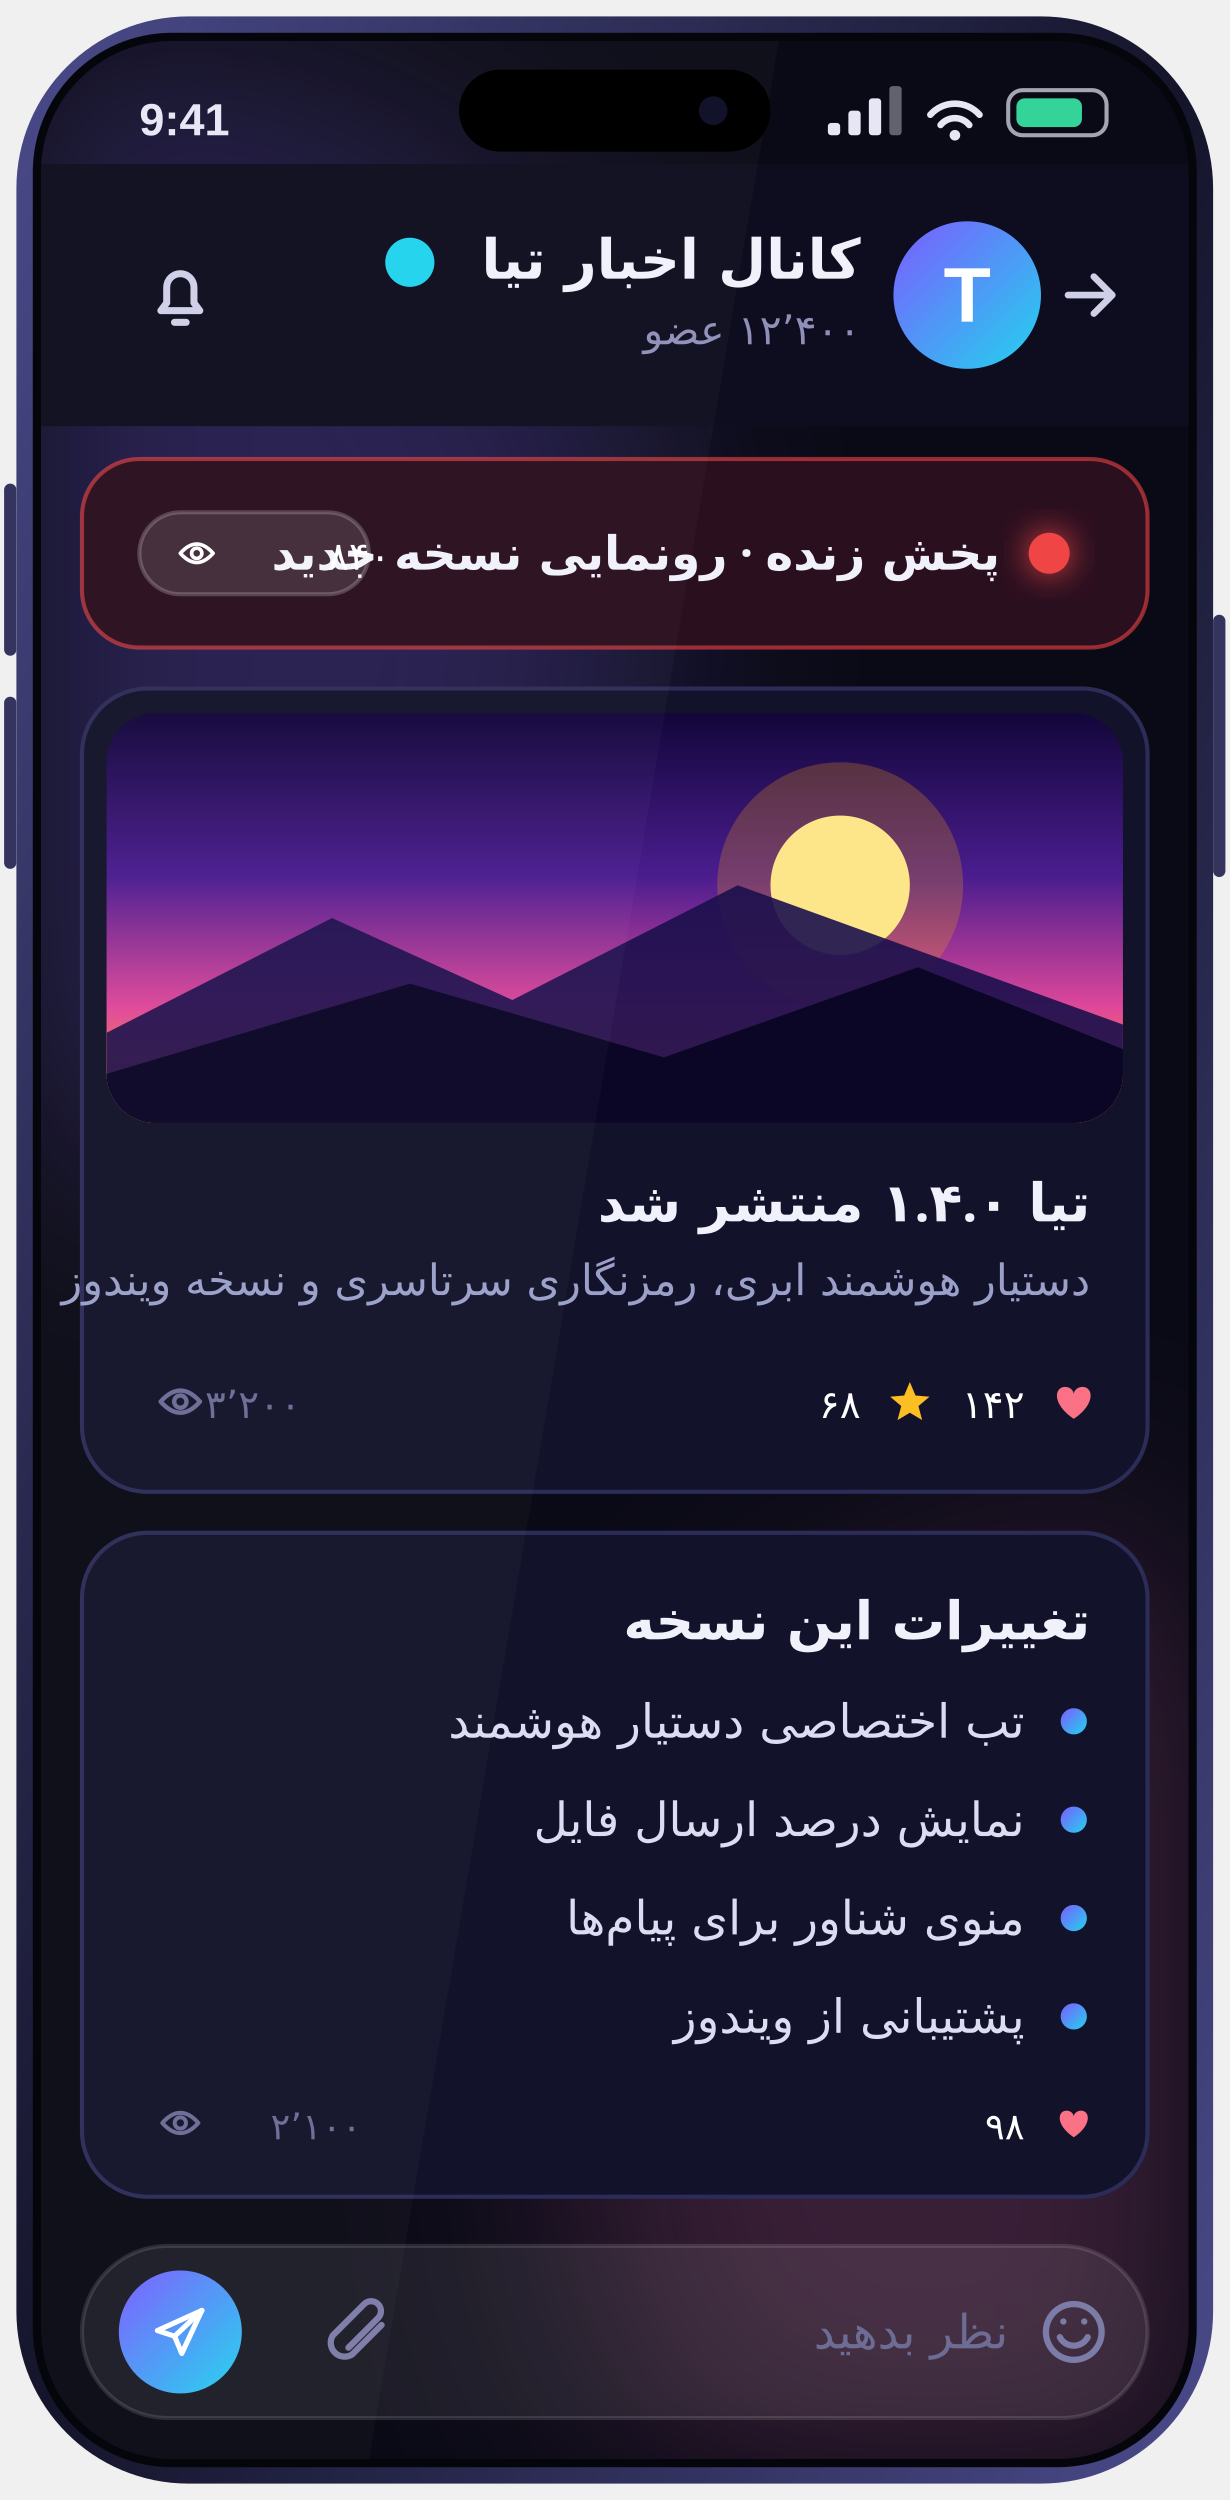
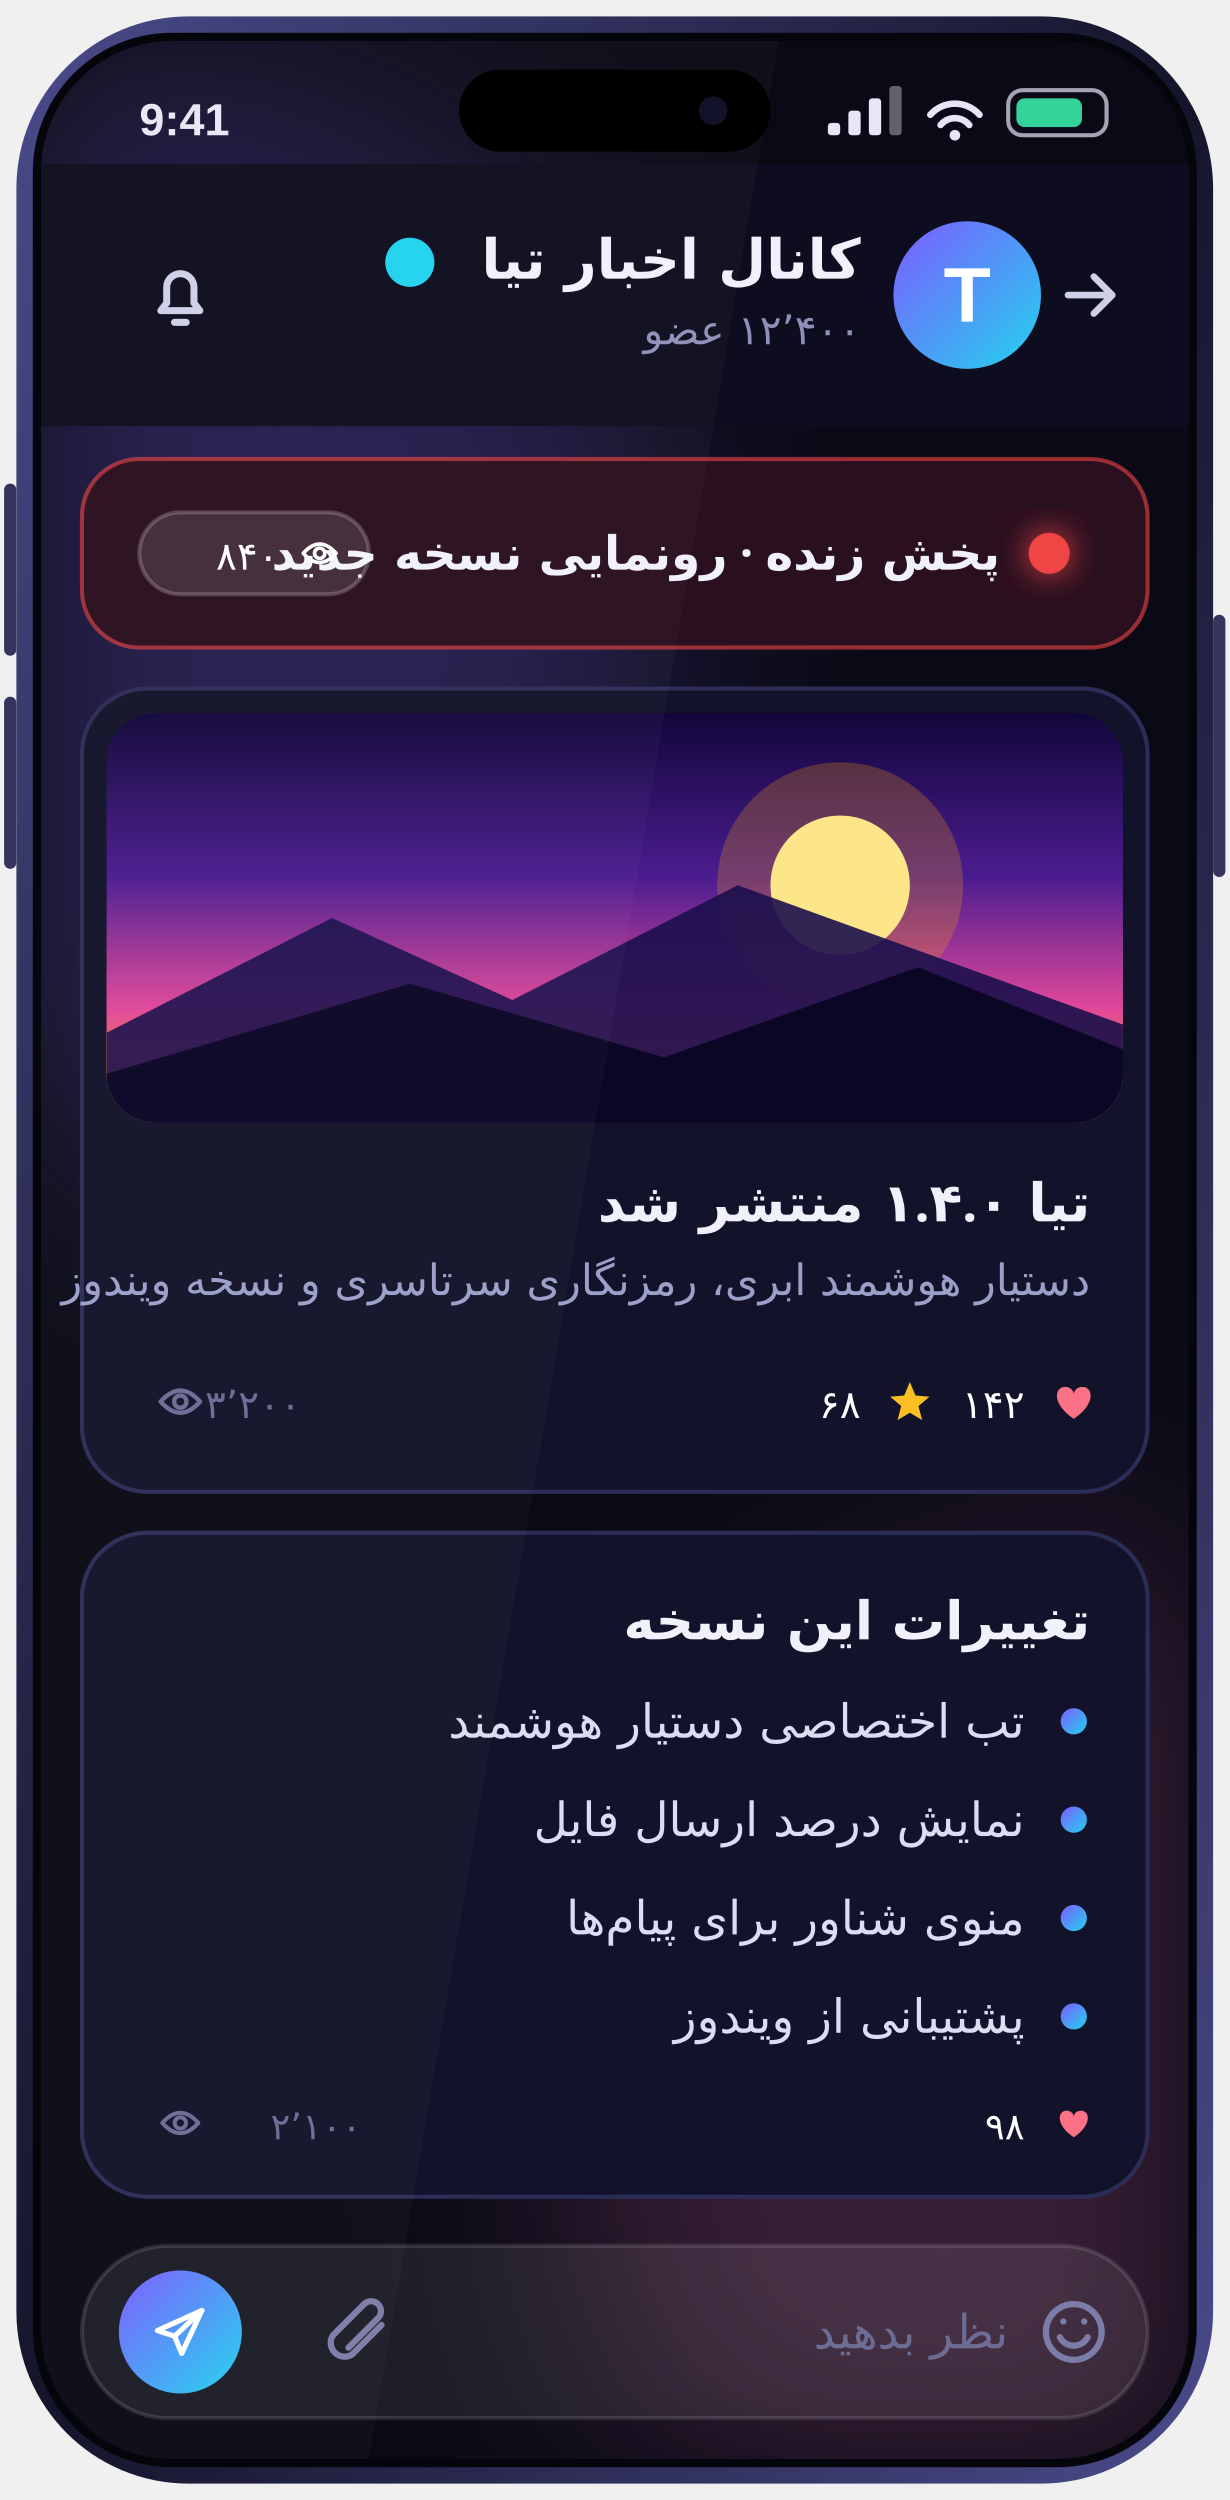
<svg xmlns="http://www.w3.org/2000/svg" viewBox="0 0 300 610" width="300" height="610" role="img">
  <defs>
    <linearGradient id="gp" x1="0" y1="0" x2="1" y2="1">
      <stop offset="0" stop-color="#7c5cff" />
      <stop offset="1" stop-color="#22d3ee" />
    </linearGradient>
    <linearGradient id="gk" x1="0" y1="0" x2="1" y2="1">
      <stop offset="0" stop-color="#7c5cff" />
      <stop offset="1" stop-color="#f472b6" />
    </linearGradient>
    <linearGradient id="gb" x1="0" y1="0" x2="1" y2="1">
      <stop offset="0" stop-color="#7c5cff" />
      <stop offset="1" stop-color="#5b3fe0" />
    </linearGradient>
    <linearGradient id="ga" x1="0" y1="0" x2="1" y2="1">
      <stop offset="0" stop-color="#f59e0b" />
      <stop offset="1" stop-color="#ef4444" />
    </linearGradient>
    <radialGradient id="go" cx=".4" cy=".7" r=".8">
      <stop offset="0" stop-color="#fff" />
      <stop offset=".35" stop-color="#f472b6" />
      <stop offset=".75" stop-color="#7c5cff" />
      <stop offset="1" stop-color="#3b2a99" />
    </radialGradient>
    <linearGradient id="fr" x1="0" y1="0" x2="1" y2="1">
      <stop offset="0" stop-color="#4a4a8a" />
      <stop offset=".5" stop-color="#14142a" />
      <stop offset="1" stop-color="#4a4a8a" />
    </linearGradient>
    <linearGradient id="sky" x1="0" y1="0" x2="0" y2="1">
      <stop offset="0" stop-color="#12063a" />
      <stop offset=".4" stop-color="#4b1d8f" />
      <stop offset=".72" stop-color="#e0489a" />
      <stop offset="1" stop-color="#f59e0b" />
    </linearGradient>
    <linearGradient id="wat" x1="0" y1="0" x2="0" y2="1">
      <stop offset="0" stop-color="#7c3aed" stop-opacity=".7" />
      <stop offset="1" stop-color="#0b0626" />
    </linearGradient>
    <filter id="bl" x="-60%" y="-60%" width="220%" height="220%">
      <feGaussianBlur stdDeviation="28" />
    </filter>
    <filter id="gl2" x="-60%" y="-60%" width="220%" height="220%">
      <feGaussianBlur stdDeviation="4" result="b" />
      <feMerge>
        <feMergeNode in="b" />
        <feMergeNode in="SourceGraphic" />
      </feMerge>
    </filter>
    <linearGradient id="av0" x1="0" y1="0" x2="1" y2="1">
      <stop offset="0" stop-color="#7c5cff" />
      <stop offset="1" stop-color="#22d3ee" />
    </linearGradient>
    <linearGradient id="av1" x1="0" y1="0" x2="1" y2="1">
      <stop offset="0" stop-color="#f472b6" />
      <stop offset="1" stop-color="#7c5cff" />
    </linearGradient>
    <linearGradient id="av2" x1="0" y1="0" x2="1" y2="1">
      <stop offset="0" stop-color="#22d3ee" />
      <stop offset="1" stop-color="#34d399" />
    </linearGradient>
    <linearGradient id="av3" x1="0" y1="0" x2="1" y2="1">
      <stop offset="0" stop-color="#f59e0b" />
      <stop offset="1" stop-color="#ef4444" />
    </linearGradient>
    <linearGradient id="av4" x1="0" y1="0" x2="1" y2="1">
      <stop offset="0" stop-color="#a78bfa" />
      <stop offset="1" stop-color="#f472b6" />
    </linearGradient>
    <linearGradient id="av5" x1="0" y1="0" x2="1" y2="1">
      <stop offset="0" stop-color="#34d399" />
      <stop offset="1" stop-color="#22d3ee" />
    </linearGradient>
    <clipPath id="scr">
      <rect x="10" y="10" width="280" height="590" rx="32" />
    </clipPath>
  </defs>
  <rect x="4" y="4" width="292" height="602" rx="42" fill="url(#fr)" />
  <rect x="1" y="118" width="3" height="42" rx="1.5" fill="#34345e" />
  <rect x="1" y="170" width="3" height="42" rx="1.5" fill="#34345e" />
  <rect x="296" y="150" width="3" height="64" rx="1.5" fill="#34345e" />
  <rect x="8" y="8" width="284" height="594" rx="34" fill="#05050c" />
  <g clip-path="url(#scr)">
    <rect x="10" y="10" width="280" height="590" fill="#0a0a16" />
    <circle cx="30" cy="150" r="130" fill="#7c5cff" opacity=".24" filter="url(#bl)" />
    <circle cx="280" cy="520" r="140" fill="#f472b6" opacity=".2" filter="url(#bl)" />
    <text x="34" y="33" font-size="11" font-weight="700" fill="#e6e6f5" font-family="Arial">9:41</text>
    <rect x="202" y="30" width="3" height="3" rx=".8" fill="#e6e6f5" />
    <rect x="207" y="27" width="3" height="6" rx=".8" fill="#e6e6f5" />
    <rect x="212" y="24" width="3" height="9" rx=".8" fill="#e6e6f5" />
    <rect x="217" y="21" width="3" height="12" rx=".8" fill="#e6e6f5" opacity=".4" />
    <path d="M227 28a8 8 0 0 1 12 0M229.5 30.5a4.5 4.5 0 0 1 7 0" stroke="#e6e6f5" stroke-width="1.6" fill="none" stroke-linecap="round" />
    <circle cx="233" cy="33" r="1.3" fill="#e6e6f5" />
    <rect x="246" y="22" width="24" height="11" rx="3.5" fill="none" stroke="#e6e6f5" opacity=".7" />
    <rect x="248" y="24" width="16" height="7" rx="2" fill="#34d399" />
    <rect x="10" y="40" width="280" height="64" fill="#0d0d1f" />
    <g transform="translate(266 72) scale(0.9)" fill="none" stroke="#cfcfe8" stroke-width="1.8" stroke-linecap="round" stroke-linejoin="round">
      <path d="M-6 0H6M1 -5L6 0L1 5" />
    </g>
    <circle cx="236" cy="72" r="18" fill="url(#gp)" />
    <text x="236" y="78.48" font-size="18.9" fill="#fff" text-anchor="middle" font-weight="800" font-family="Arial,sans-serif">T</text>
    <text x="210" y="68" font-size="13.5" fill="#f1f1fb" text-anchor="start" direction="rtl" font-weight="700" font-family="Tahoma,'Segoe UI',Vazirmatn,sans-serif" opacity="1">کانال اخبار تیا</text>
    <circle cx="100" cy="64" r="6" fill="#22d3ee" />
    <text x="210" y="84" font-size="10" fill="#8f8fb8" text-anchor="start" direction="rtl" font-weight="400" font-family="Tahoma,'Segoe UI',Vazirmatn,sans-serif" opacity="1">۱۲٬۴۰۰ عضو</text>
    <g transform="translate(44 72) scale(0.95)" fill="none" stroke="#cfcfe8" stroke-width="1.8" stroke-linecap="round" stroke-linejoin="round">
      <path d="M-5 4h10l-1.5-2V-2a3.5 3.5 0 0 0-7 0v4zM-1.5 7h3" />
    </g>
    <rect x="20" y="112" width="260" height="46" rx="14" fill="#2a0f1f" stroke="#ef4444" stroke-opacity=".6" />
    <circle cx="256" cy="135" r="5" fill="#ef4444" filter="url(#gl2)" />
    <text x="244" y="139" font-size="11.5" fill="#f1f1fb" text-anchor="start" direction="rtl" font-weight="700" font-family="Tahoma,'Segoe UI',Vazirmatn,sans-serif" opacity="1">پخش زنده · رونمایی نسخه جدید</text>
    <rect x="34" y="125" width="56" height="20" rx="10" fill="#fff" fill-opacity="0.12" stroke="#fff" stroke-opacity="0.2" />
-     <g transform="translate(48 135) scale(0.5)" fill="none" stroke="#fff" stroke-width="1.8" stroke-linecap="round" stroke-linejoin="round">
+     <g transform="translate(78 135) scale(0.5)" fill="none" stroke="#fff" stroke-width="1.8" stroke-linecap="round" stroke-linejoin="round">
      <path d="M-8 0q8-9 16 0q-8 9-16 0z" />
      <circle r="2.5" />
    </g>
-     <text x="80" y="139" font-size="9.5" fill="#fff" text-anchor="end" direction="rtl" font-weight="400" font-family="Tahoma,'Segoe UI',Vazirmatn,sans-serif" opacity="1">۸۴۰</text>
+     <text x="68" y="139" font-size="9.5" fill="#fff" text-anchor="start" direction="rtl" font-weight="400" font-family="Tahoma,'Segoe UI',Vazirmatn,sans-serif" opacity="1">۸۴۰</text>
    <rect x="20" y="168" width="260" height="196" rx="16" fill="#12122a" stroke="#2c2c58" />
    <clipPath id="u1">
      <rect x="26" y="174" width="248" height="100" rx="12" />
    </clipPath>
    <g clip-path="url(#u1)">
      <rect x="26" y="174" width="248" height="100" fill="url(#sky)" />
      <circle cx="205" cy="216" r="30" fill="#f59e0b" opacity=".25" />
      <circle cx="205" cy="216" r="17" fill="#fde68a" />
      <path d="M26 252 L81 224 L125 244 L180 216 L274 250 V274 H26z" fill="#1b0f4d" opacity=".9" />
      <path d="M26 262 L100 240 L162 258 L224 236 L274 256 V274 H26z" fill="#0b0626" />
    </g>
    <text x="266" y="298" font-size="13" fill="#f1f1fb" text-anchor="start" direction="rtl" font-weight="800" font-family="Tahoma,'Segoe UI',Vazirmatn,sans-serif" opacity="1">تیا ۱.۴.۰ منتشر شد</text>
    <text x="266" y="316" font-size="10.5" fill="#9aa0c8" text-anchor="start" direction="rtl" font-weight="400" font-family="Tahoma,'Segoe UI',Vazirmatn,sans-serif" opacity="1">دستیار هوشمند ابری، رمزنگاری سرتاسری و نسخه ویندوز</text>
    <g transform="translate(262 342) scale(0.6)" fill="#fb7185">
      <path d="M0 7C-9 1-8 -6-3.5 -6 -1.5 -6 0 -4.5 0 -3 0 -4.5 1.5 -6 3.5 -6 8 -6 9 1 0 7z" />
    </g>
    <text x="250" y="346" font-size="9.5" fill="#fff" text-anchor="start" direction="rtl" font-weight="400" font-family="Tahoma,'Segoe UI',Vazirmatn,sans-serif" opacity="1">۱۴۲</text>
    <g transform="translate(222 342) scale(0.6)" fill="#fbbf24">
      <path d="M0 -8L2.3 -2.5L8 -2L3.5 1.8L5 7.5L0 4.5L-5 7.5L-3.5 1.8L-8 -2L-2.3 -2.5z" />
    </g>
    <text x="210" y="346" font-size="9.5" fill="#fff" text-anchor="start" direction="rtl" font-weight="400" font-family="Tahoma,'Segoe UI',Vazirmatn,sans-serif" opacity="1">۶۸</text>
    <g transform="translate(44 342) scale(0.6)" fill="none" stroke="#6c6c95" stroke-width="1.8" stroke-linecap="round" stroke-linejoin="round">
      <path d="M-8 0q8-9 16 0q-8 9-16 0z" />
      <circle r="2.5" />
    </g>
    <text x="50" y="346" font-size="9.5" fill="#6c6c95" text-anchor="end" direction="rtl" font-weight="400" font-family="Tahoma,'Segoe UI',Vazirmatn,sans-serif" opacity="1">۳٬۲۰۰</text>
    <rect x="20" y="374" width="260" height="162" rx="16" fill="#12122a" stroke="#2c2c58" />
    <text x="266" y="400" font-size="13" fill="#f1f1fb" text-anchor="start" direction="rtl" font-weight="800" font-family="Tahoma,'Segoe UI',Vazirmatn,sans-serif" opacity="1">تغییرات این نسخه</text>
    <circle cx="262" cy="420" r="3.2" fill="url(#gp)" />
    <text x="250" y="424" font-size="11.5" fill="#dcdcf2" text-anchor="start" direction="rtl" font-weight="400" font-family="Tahoma,'Segoe UI',Vazirmatn,sans-serif" opacity="1">تب اختصاصی دستیار هوشمند</text>
    <circle cx="262" cy="444" r="3.2" fill="url(#gp)" />
    <text x="250" y="448" font-size="11.5" fill="#dcdcf2" text-anchor="start" direction="rtl" font-weight="400" font-family="Tahoma,'Segoe UI',Vazirmatn,sans-serif" opacity="1">نمایش درصد ارسال فایل</text>
    <circle cx="262" cy="468" r="3.2" fill="url(#gp)" />
    <text x="250" y="472" font-size="11.5" fill="#dcdcf2" text-anchor="start" direction="rtl" font-weight="400" font-family="Tahoma,'Segoe UI',Vazirmatn,sans-serif" opacity="1">منوی شناور برای پیام‌ها</text>
    <circle cx="262" cy="492" r="3.2" fill="url(#gp)" />
    <text x="250" y="496" font-size="11.5" fill="#dcdcf2" text-anchor="start" direction="rtl" font-weight="400" font-family="Tahoma,'Segoe UI',Vazirmatn,sans-serif" opacity="1">پشتیبانی از ویندوز</text>
    <g transform="translate(262 518) scale(0.5)" fill="#fb7185">
      <path d="M0 7C-9 1-8 -6-3.5 -6 -1.5 -6 0 -4.5 0 -3 0 -4.5 1.5 -6 3.5 -6 8 -6 9 1 0 7z" />
    </g>
    <text x="250" y="522" font-size="9" fill="#fff" text-anchor="start" direction="rtl" font-weight="400" font-family="Tahoma,'Segoe UI',Vazirmatn,sans-serif" opacity="1">۹۸</text>
    <g transform="translate(44 518) scale(0.55)" fill="none" stroke="#6c6c95" stroke-width="1.8" stroke-linecap="round" stroke-linejoin="round">
      <path d="M-8 0q8-9 16 0q-8 9-16 0z" />
      <circle r="2.5" />
    </g>
    <text x="66" y="522" font-size="9" fill="#6c6c95" text-anchor="end" direction="rtl" font-weight="400" font-family="Tahoma,'Segoe UI',Vazirmatn,sans-serif" opacity="1">۲٬۱۰۰</text>
    <rect x="20" y="548" width="260" height="42" rx="21" fill="#fff" fill-opacity="0.08" stroke="#fff" stroke-opacity="0.12" />
    <g transform="translate(262 569) scale(0.85)" fill="none" stroke="#7c7ca8" stroke-width="1.8" stroke-linecap="round" stroke-linejoin="round">
      <circle r="8" />
      <path d="M-4 1.5a4.5 4.5 0 0 0 8 0M-3 -3h.01M3 -3h.01" />
    </g>
    <text x="246" y="573" font-size="11.5" fill="#6c6c95" text-anchor="start" direction="rtl" font-weight="400" font-family="Tahoma,'Segoe UI',Vazirmatn,sans-serif" opacity="1">نظر بدهید</text>
    <g transform="translate(88 569) scale(0.85)" fill="none" stroke="#7c7ca8" stroke-width="1.8" stroke-linecap="round" stroke-linejoin="round">
      <path d="M6 -2L-2.5 6.5a4 4 0 0 1-5.5-5.5L1 -8a2.8 2.8 0 0 1 4 4L-3.5 4.5" />
    </g>
    <circle cx="44" cy="569" r="15" fill="url(#gp)" />
    <g transform="translate(44 569) scale(0.7)" fill="none" stroke="#fff" stroke-width="1.8" stroke-linecap="round" stroke-linejoin="round">
      <path d="M7.5 -7.5L-8 -0.5L-2 1.5L0.5 7.5z" />
      <path d="M-2 1.5L7.5 -7.5" />
    </g>
    <path d="M10 10H190L90 600H10z" fill="#fff" opacity=".025" />
  </g>
  <rect x="112" y="17" width="76" height="20" rx="10" fill="#000" />
  <circle cx="174" cy="27" r="3.5" fill="#12122a" />
</svg>
